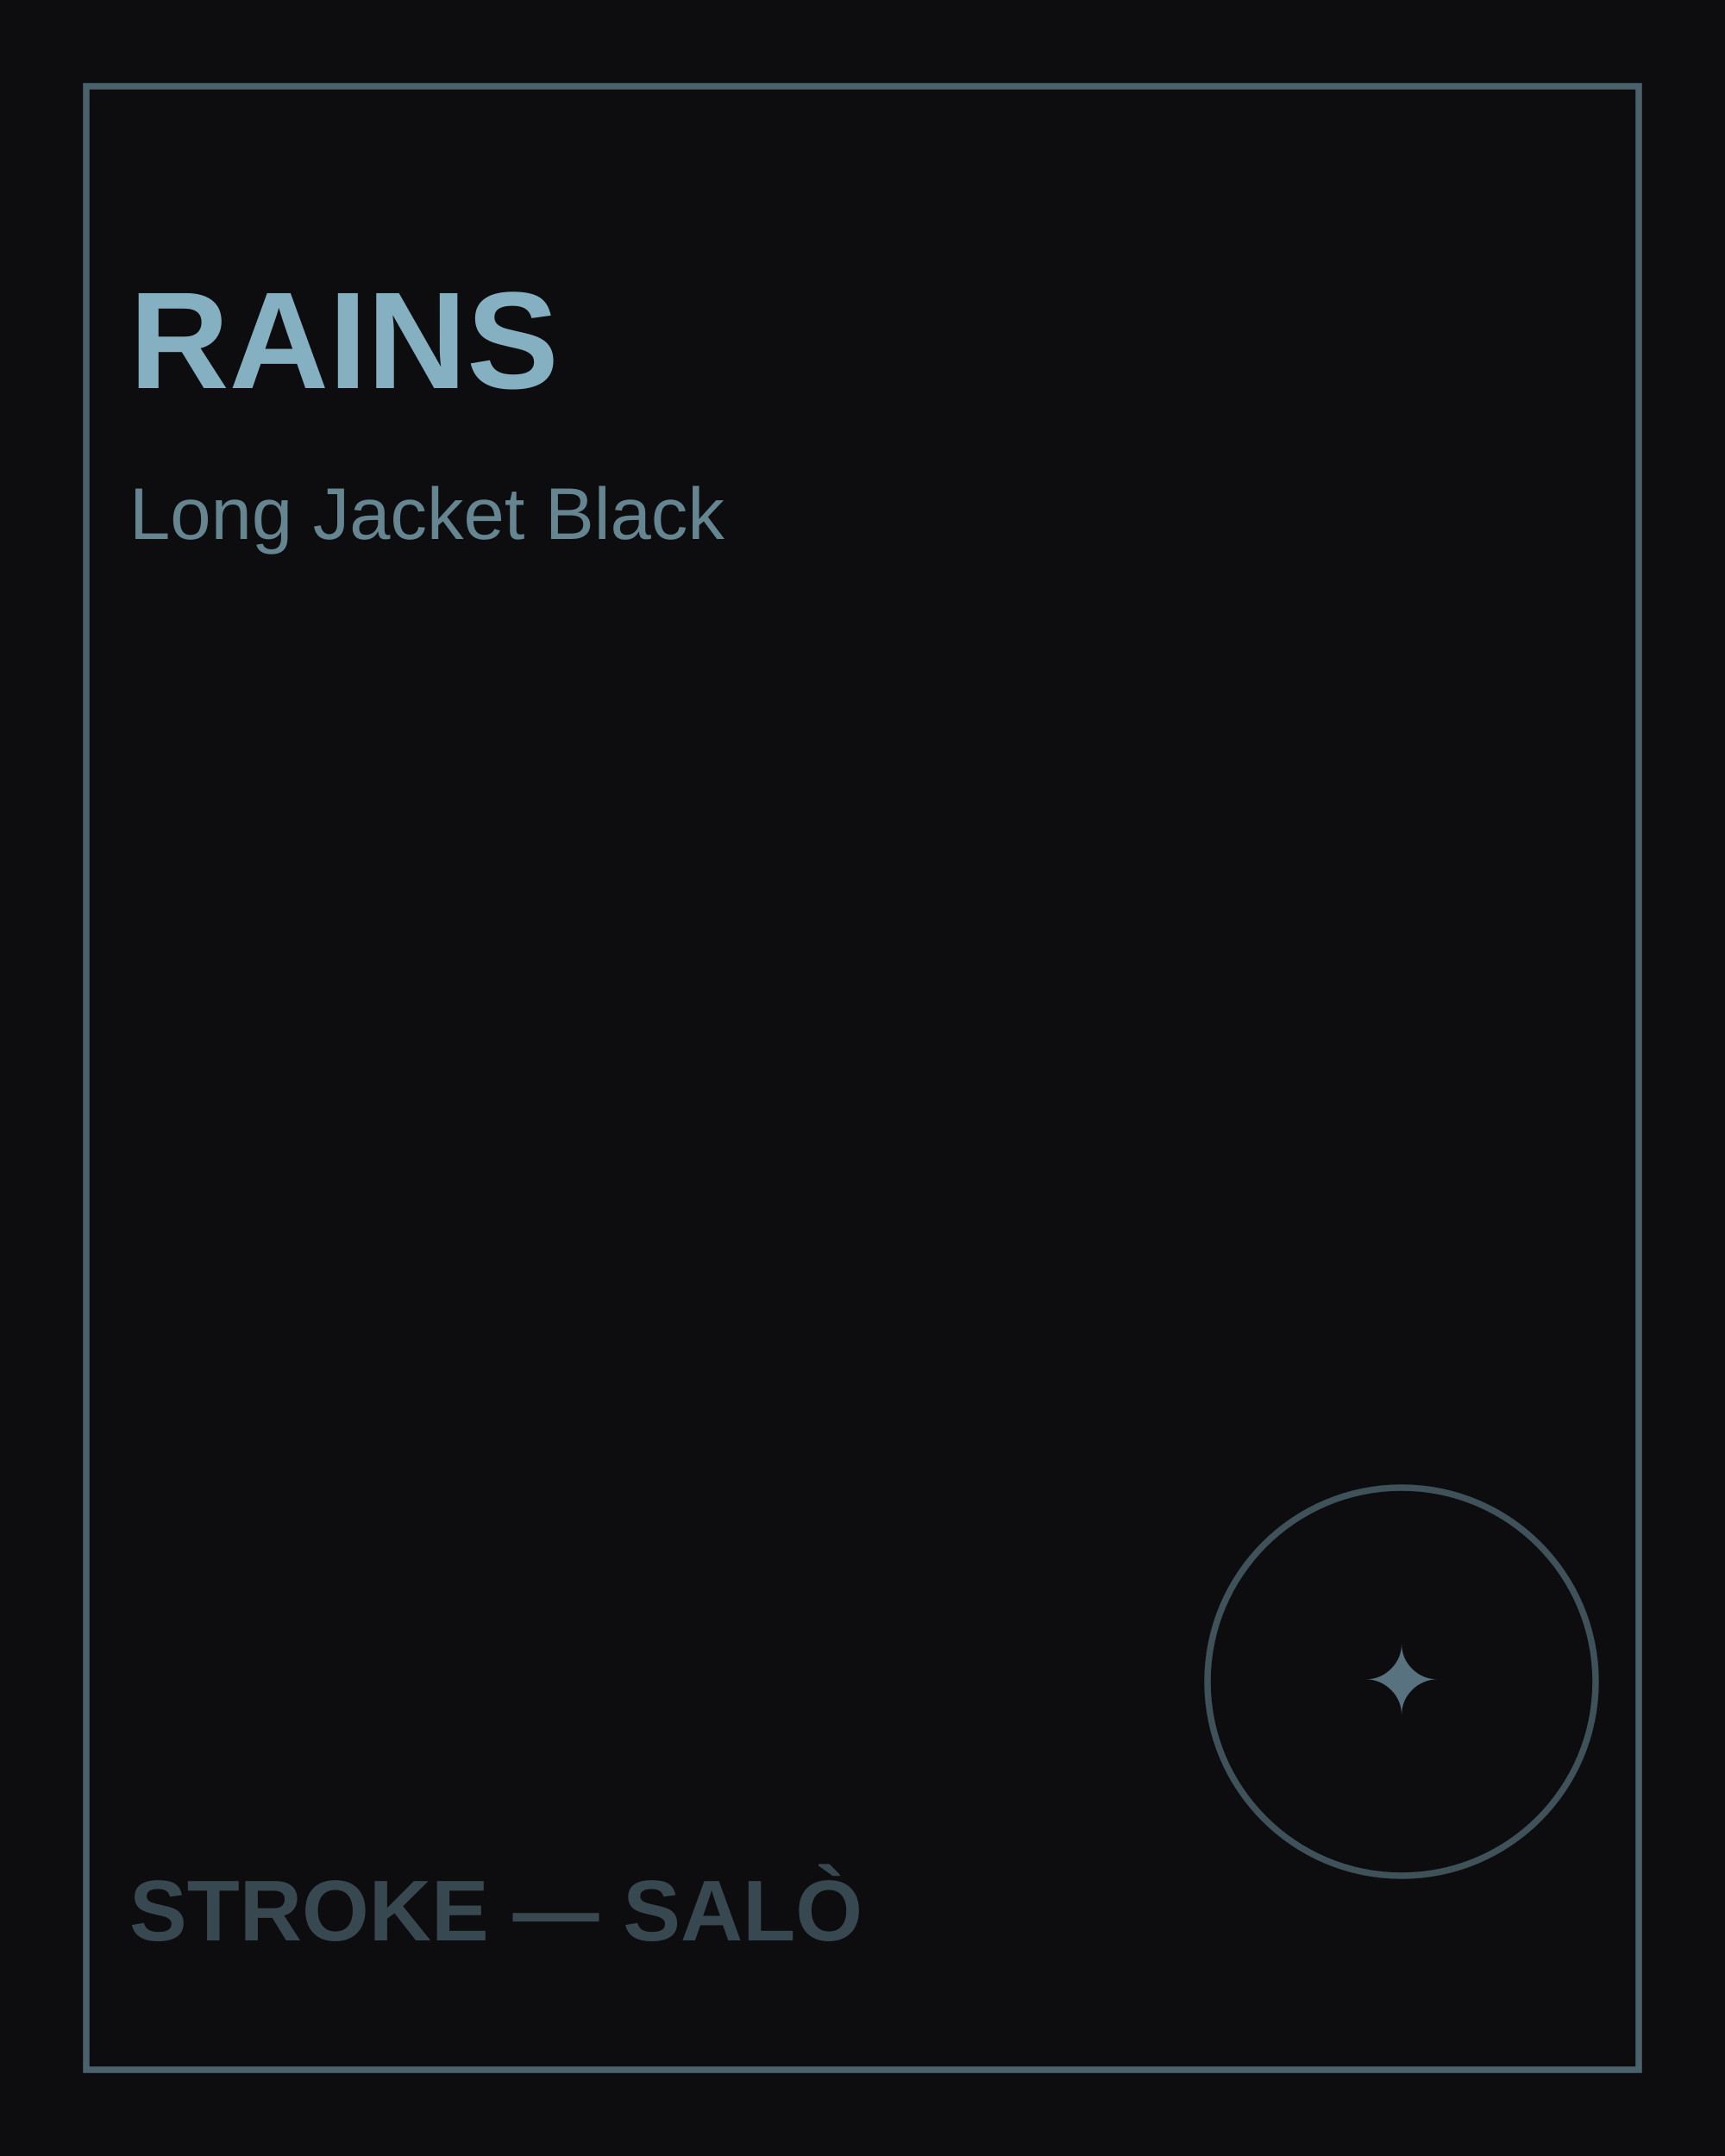
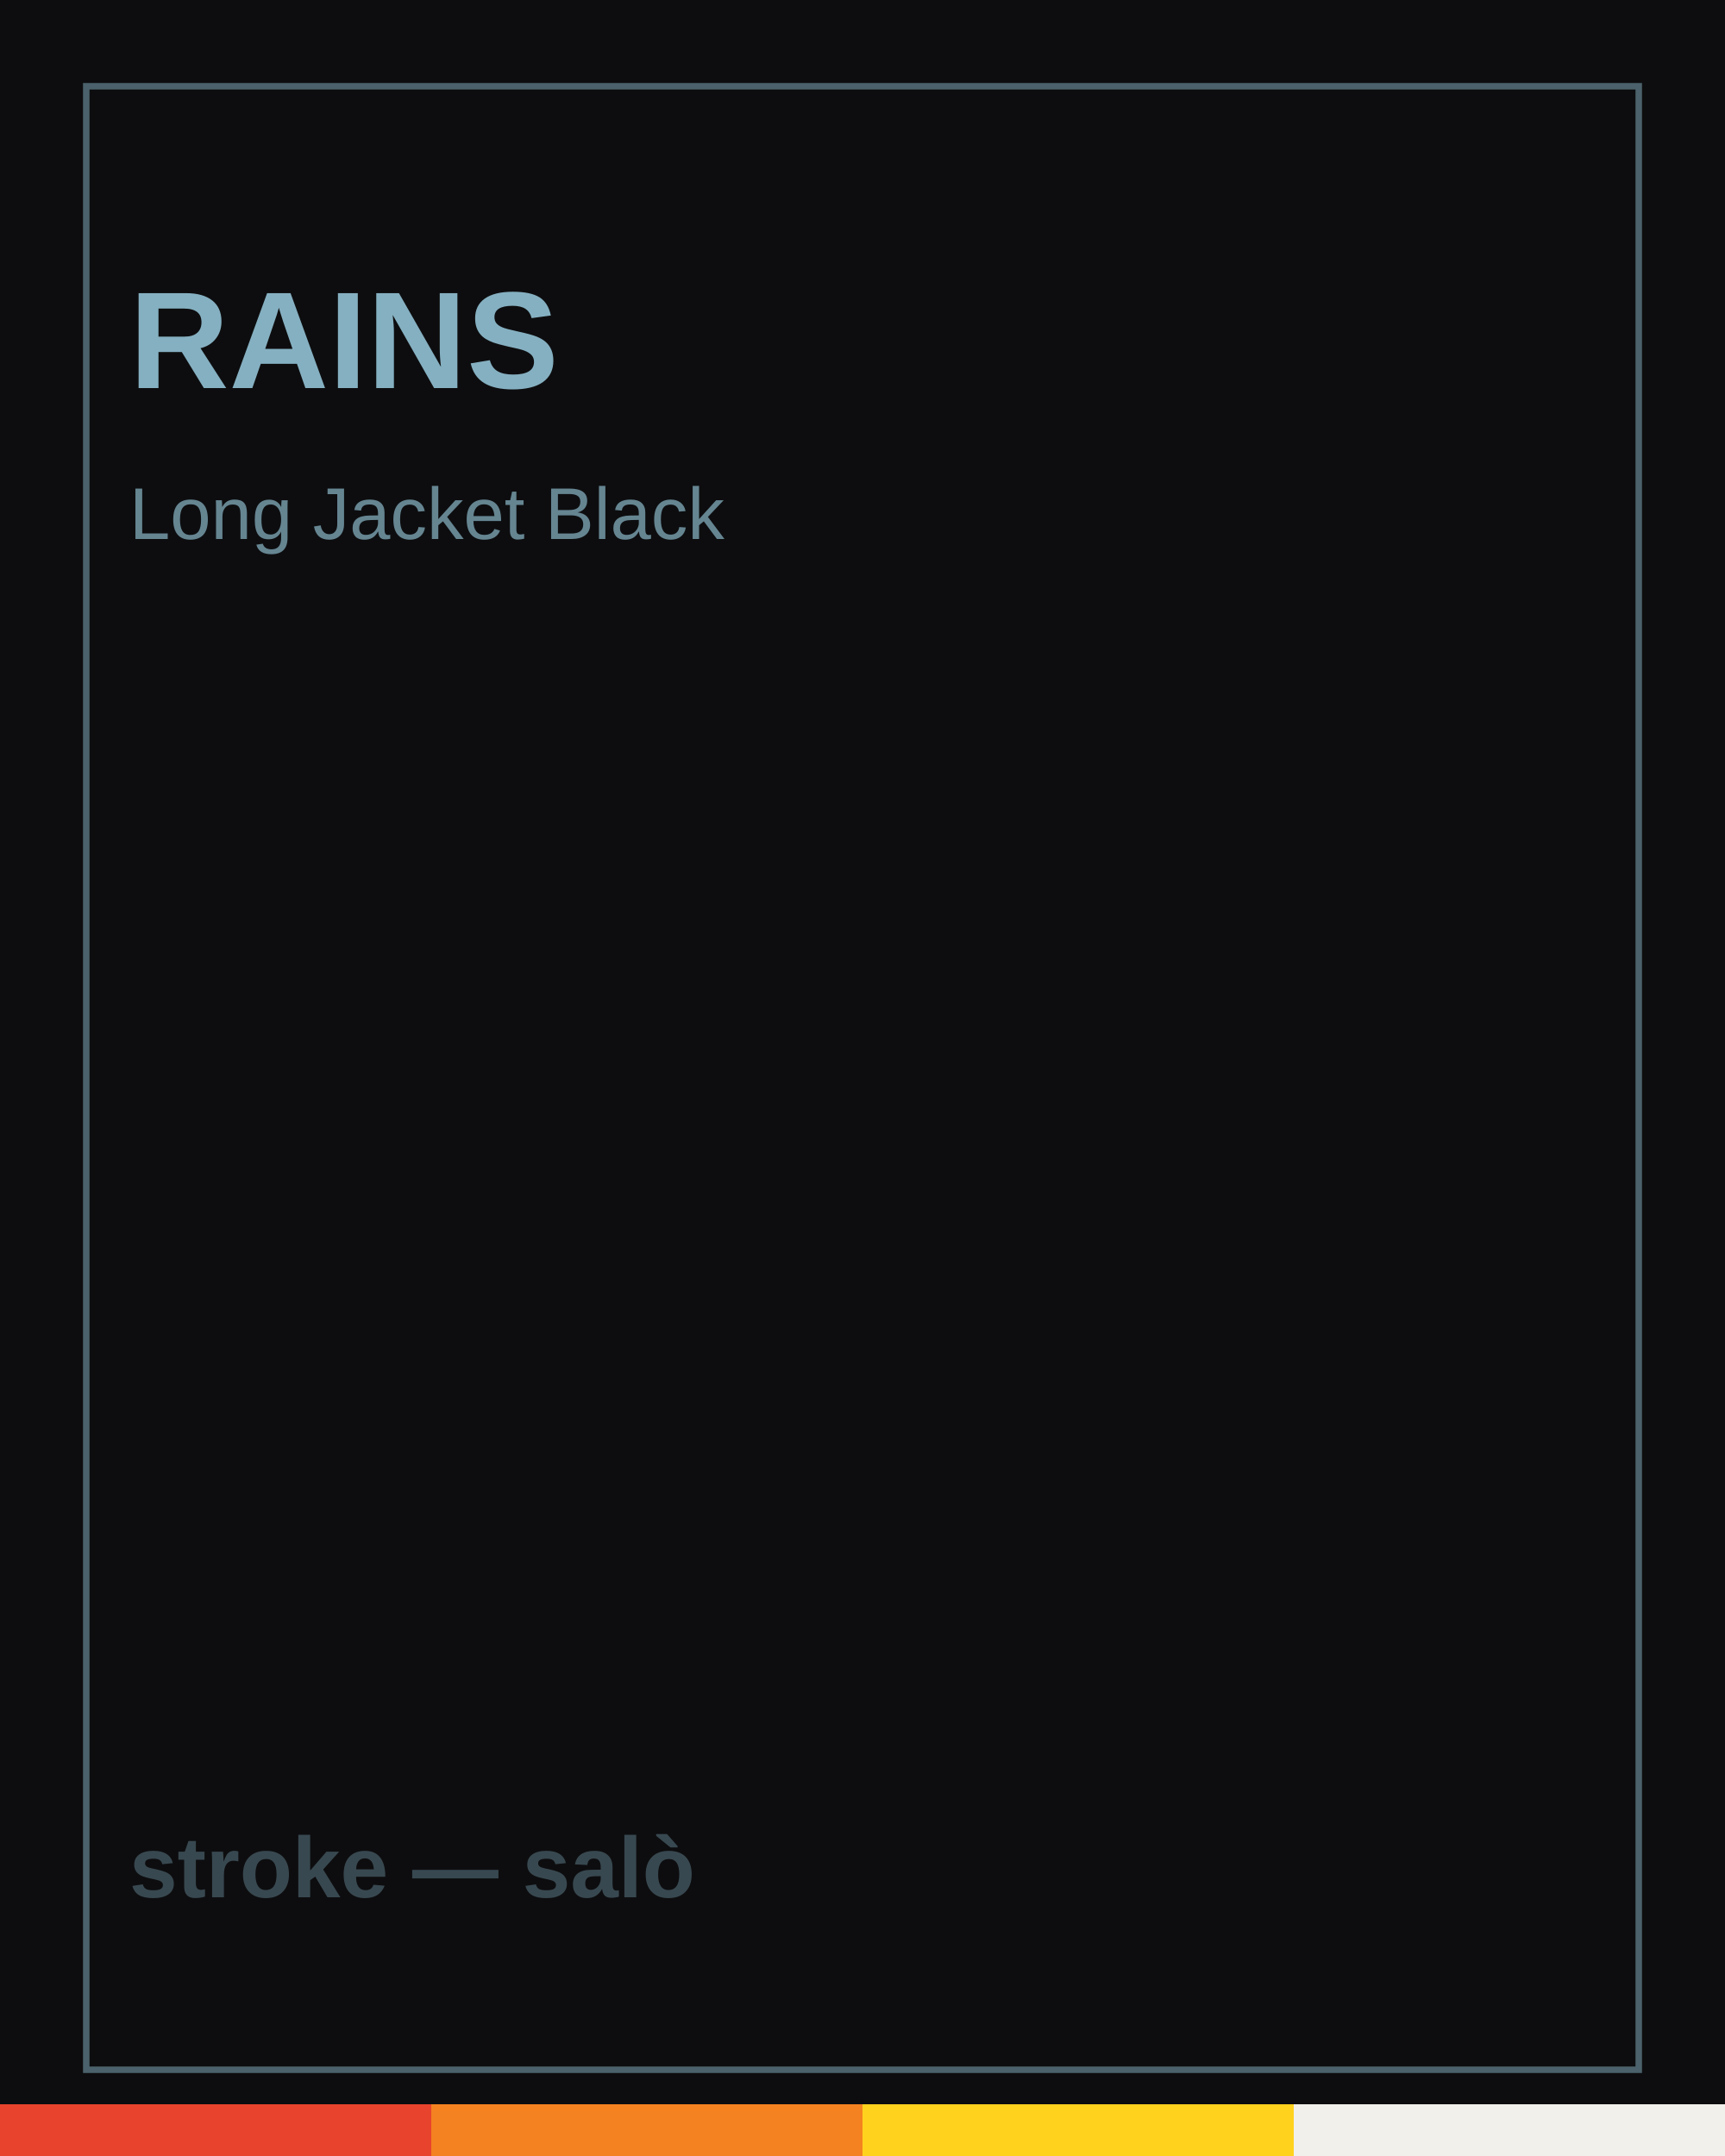
<svg xmlns="http://www.w3.org/2000/svg" width="800" height="1000" viewBox="0 0 800 1000">
  <rect width="800" height="1000" fill="#0d0d0f" />
  <rect x="40" y="40" width="720" height="920" fill="none" stroke="#8ab8c9" stroke-width="3" opacity="0.5" />
  <text x="60" y="180" font-family="Arial Black, Arial, sans-serif" font-size="64" font-weight="900" fill="#8ab8c9" opacity="0.95">RAINS</text>
  <text x="60" y="250" font-family="Arial, sans-serif" font-size="34" fill="#8ab8c9" opacity="0.7">Long Jacket Black</text>
-   <text x="60" y="900" font-family="Arial Black, Arial, sans-serif" font-size="40" font-weight="900" fill="#8ab8c9" opacity="0.35">STROKE — SALÒ</text>
-   <circle cx="650" cy="780" r="90" fill="none" stroke="#8ab8c9" stroke-width="3" opacity="0.4" />
-   <text x="650" y="795" text-anchor="middle" font-family="Arial Black, Arial, sans-serif" font-size="44" font-weight="900" fill="#8ab8c9" opacity="0.6">✦</text>
+   <text x="60" y="880" font-family="Arial Black, Arial, sans-serif" font-size="40" font-weight="900" fill="#8ab8c9" opacity="0.35">stroke — salò</text>
+   <rect x="0" y="976" width="200" height="24" fill="#e8432d" />
+   <rect x="200" y="976" width="200" height="24" fill="#f58220" />
+   <rect x="400" y="976" width="200" height="24" fill="#ffd21e" />
+   <rect x="600" y="976" width="200" height="24" fill="#f2f0ea" />
</svg>
